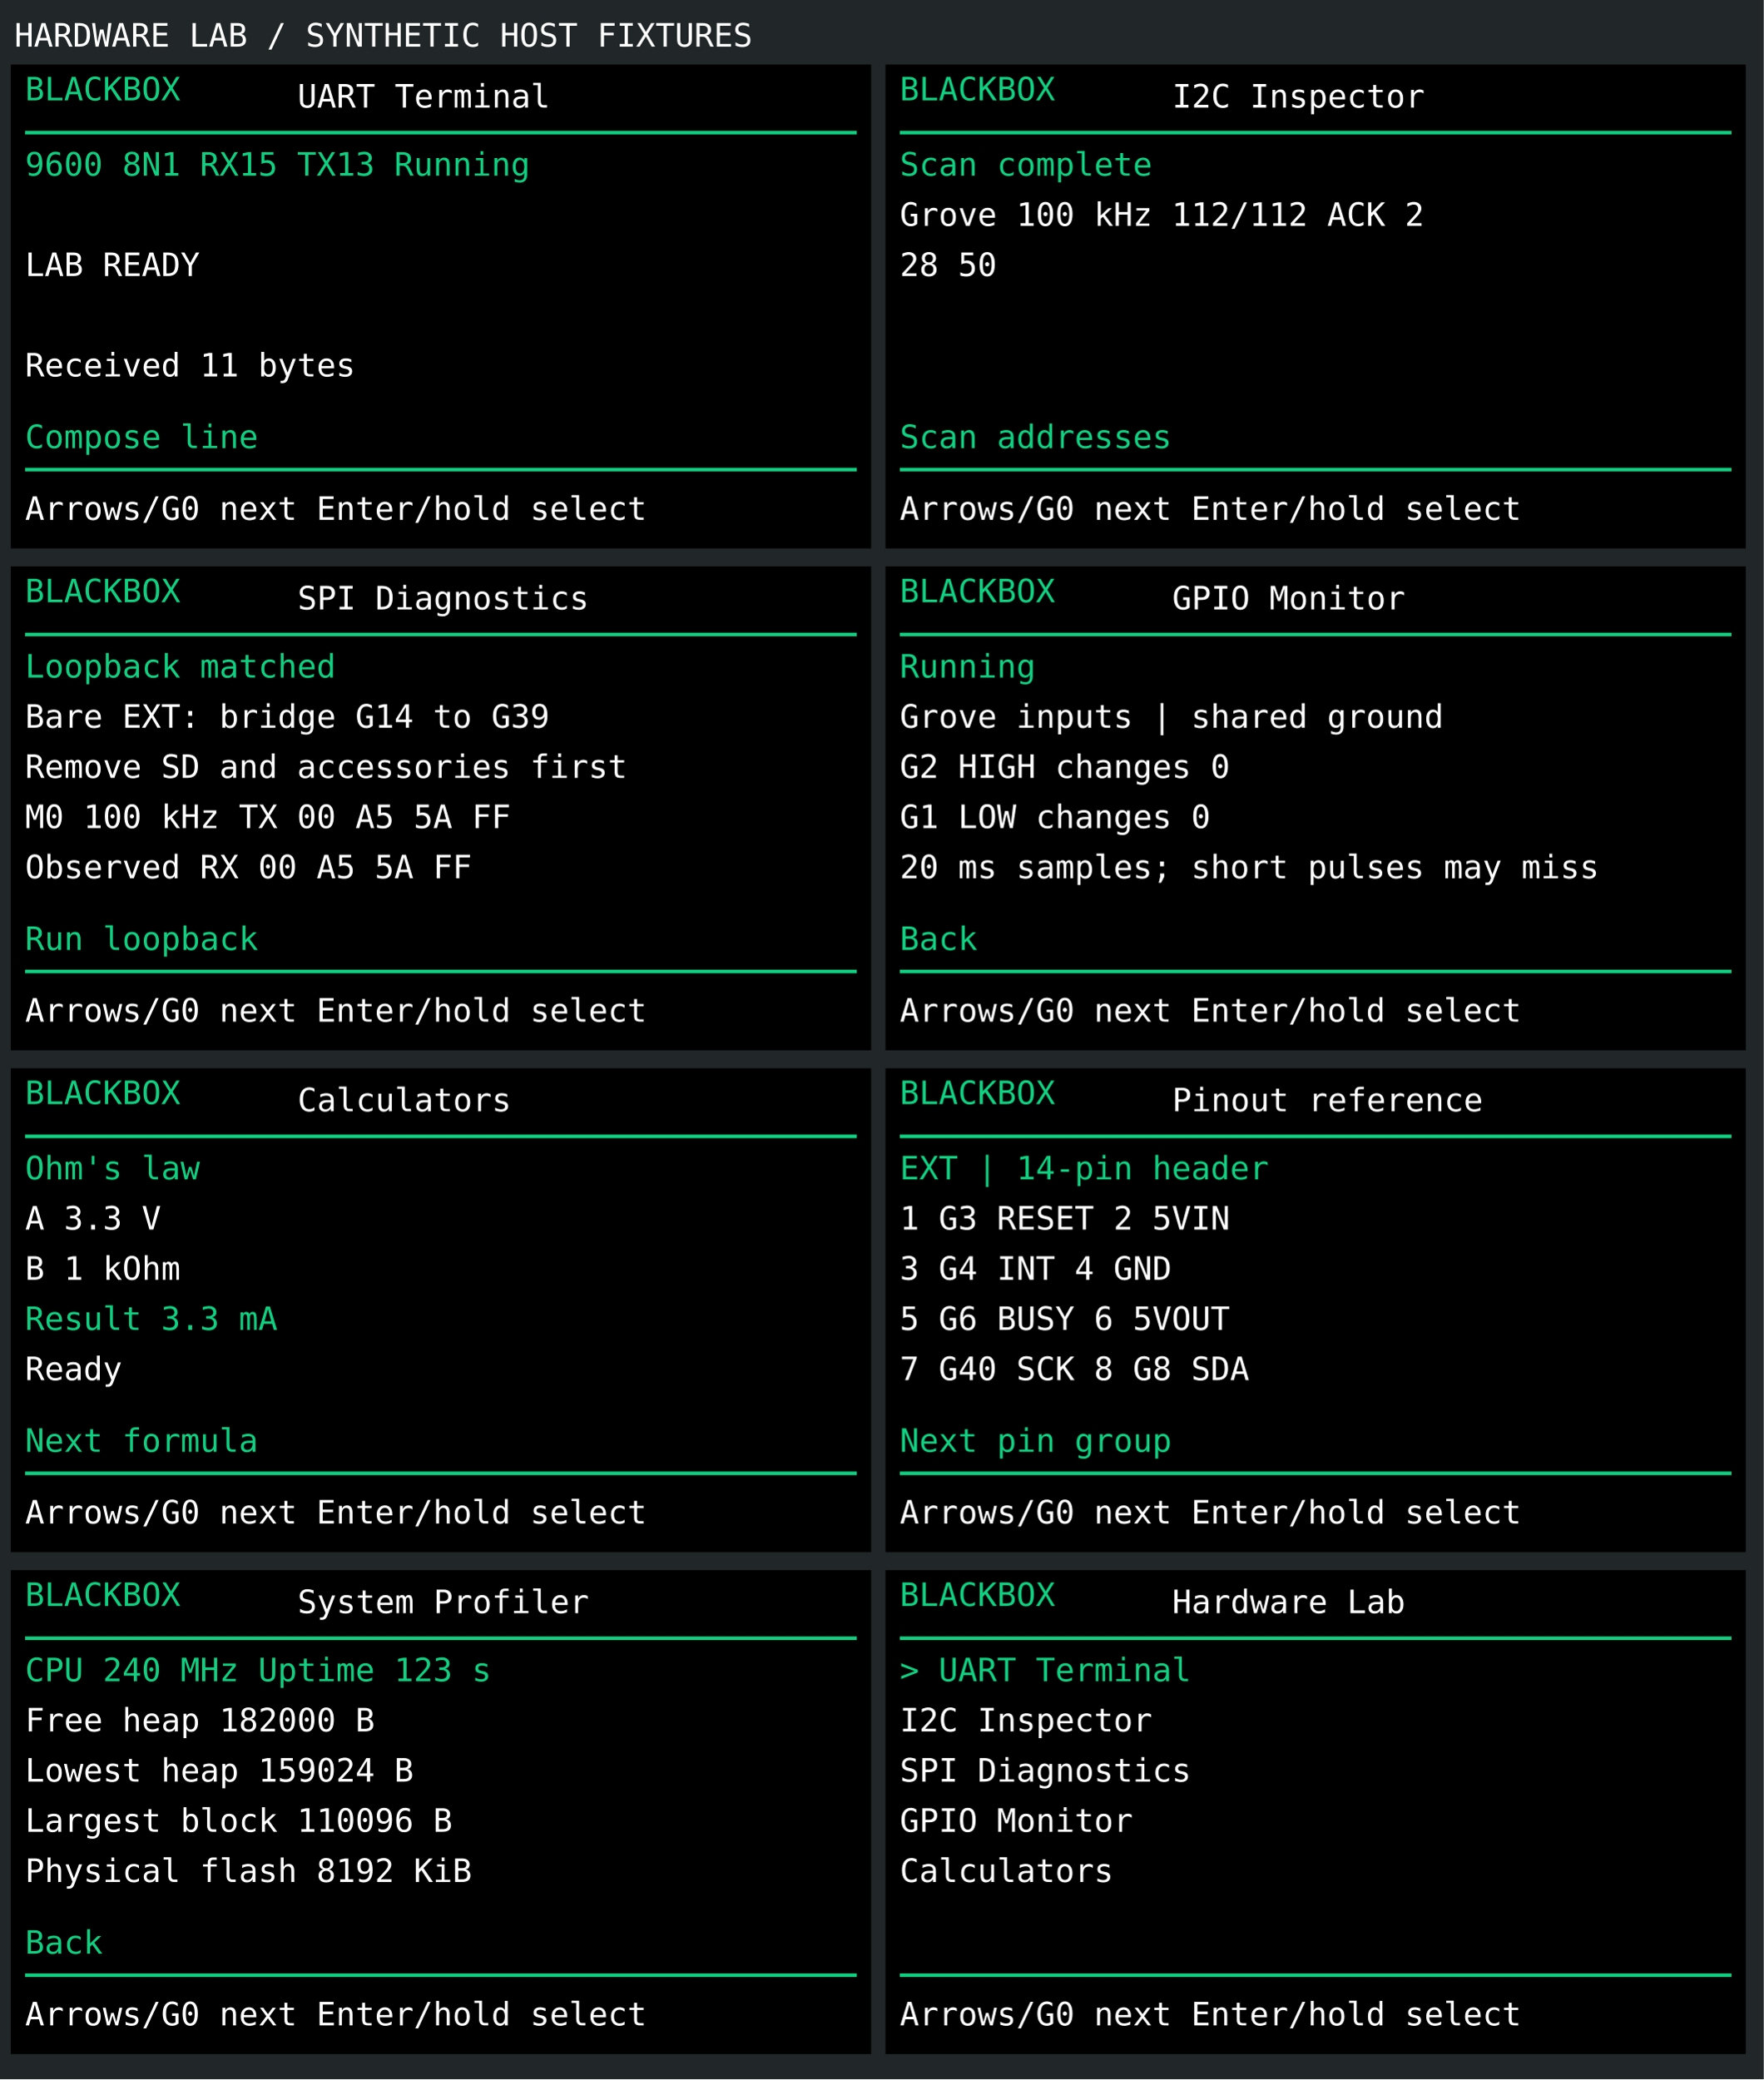
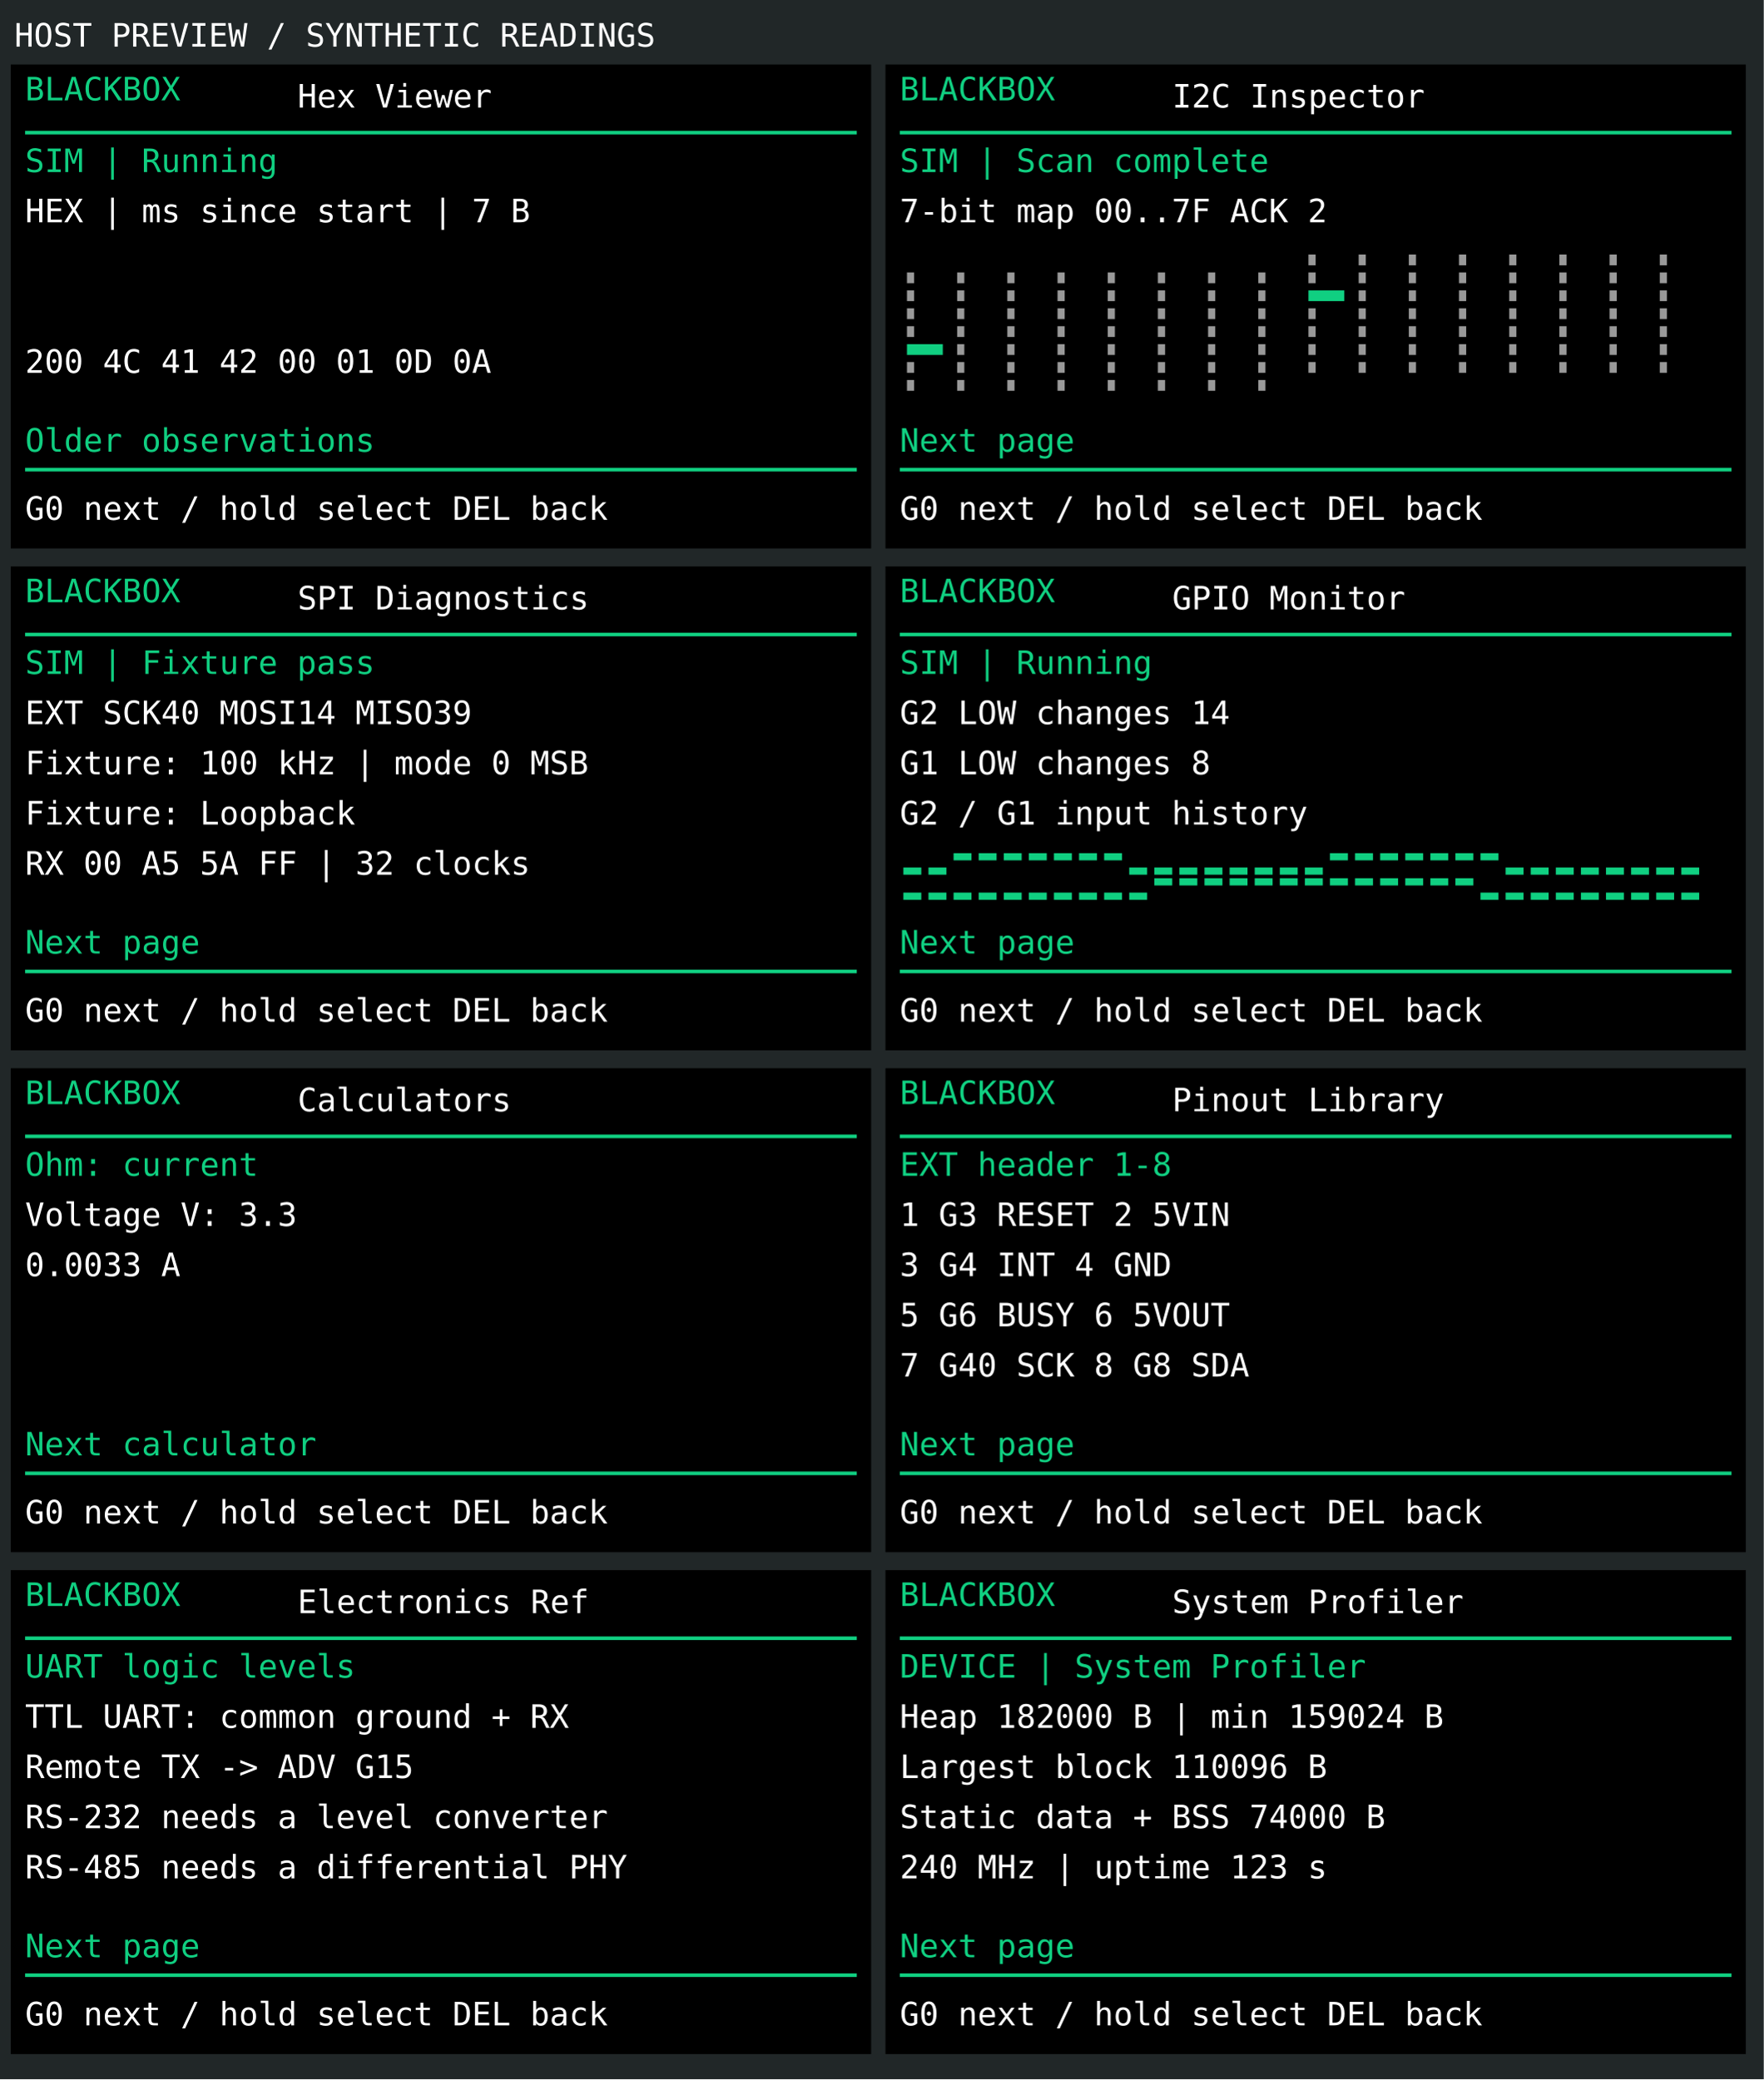
<svg xmlns="http://www.w3.org/2000/svg" width="984" height="1160" viewBox="0 0 492 580" font-family="monospace" font-size="9">
  <rect width="492" height="580" fill="#212728" />
-   <text x="4" y="13" fill="white">HARDWARE LAB / SYNTHETIC HOST FIXTURES</text>
+   <text x="4" y="13" fill="white">HOST PREVIEW / SYNTHETIC READINGS</text>
  <g transform="translate(3 18)">
    <rect width="240" height="135" />
    <path d="M4 19h232M4 113h232" stroke="#10cf81" />
    <text x="4" y="10" fill="#10cf81">BLACKBOX</text>
-     <text x="80" y="12" fill="white">UART Terminal</text>
-     <text x="4" y="127" fill="white">Arrows/G0 next  Enter/hold select</text>
-     <text x="4" y="31" fill="#10cf81">9600 8N1  RX15 TX13  Running</text>
-     <text x="4" y="45" fill="white" />
-     <text x="4" y="59" fill="white">LAB READY</text>
-     <text x="4" y="73" fill="white" />
-     <text x="4" y="87" fill="white">Received 11 bytes</text>
-     <text x="4" y="107" fill="#10cf81">Compose line</text>
+     <text x="80" y="12" fill="white">Hex Viewer</text>
+     <text x="4" y="127" fill="white">G0 next / hold select    DEL back</text>
+     <text x="4" y="30" fill="#10cf81">SIM | Running</text>
+     <text x="4" y="44" fill="white">HEX | ms since start | 7 B</text>
+     <text x="4" y="58" fill="white" />
+     <text x="4" y="72" fill="white" />
+     <text x="4" y="86" fill="white">  200 4C 41 42 00 01 0D 0A </text>
+     <text x="4" y="108" fill="#10cf81">Older observations</text>
  </g>
  <g transform="translate(247 18)">
    <rect width="240" height="135" />
    <path d="M4 19h232M4 113h232" stroke="#10cf81" />
    <text x="4" y="10" fill="#10cf81">BLACKBOX</text>
    <text x="80" y="12" fill="white">I2C Inspector</text>
-     <text x="4" y="127" fill="white">Arrows/G0 next  Enter/hold select</text>
-     <text x="4" y="31" fill="#10cf81">Scan complete</text>
-     <text x="4" y="45" fill="white">Grove 100 kHz   112/112   ACK 2</text>
-     <text x="4" y="59" fill="white">28 50 </text>
-     <text x="4" y="73" fill="white" />
-     <text x="4" y="87" fill="white" />
-     <text x="4" y="107" fill="#10cf81">Scan addresses</text>
+     <text x="4" y="127" fill="white">G0 next / hold select    DEL back</text>
+     <text x="4" y="30" fill="#10cf81">SIM | Scan complete</text>
+     <text x="4" y="44" fill="white">7-bit map  00..7F   ACK 2</text>
+     <rect x="118" y="53" width="2" height="3" fill="#999" />
+     <rect x="132" y="53" width="2" height="3" fill="#999" />
+     <rect x="146" y="53" width="2" height="3" fill="#999" />
+     <rect x="160" y="53" width="2" height="3" fill="#999" />
+     <rect x="174" y="53" width="2" height="3" fill="#999" />
+     <rect x="188" y="53" width="2" height="3" fill="#999" />
+     <rect x="202" y="53" width="2" height="3" fill="#999" />
+     <rect x="216" y="53" width="2" height="3" fill="#999" />
+     <rect x="6" y="58" width="2" height="3" fill="#999" />
+     <rect x="20" y="58" width="2" height="3" fill="#999" />
+     <rect x="34" y="58" width="2" height="3" fill="#999" />
+     <rect x="48" y="58" width="2" height="3" fill="#999" />
+     <rect x="62" y="58" width="2" height="3" fill="#999" />
+     <rect x="76" y="58" width="2" height="3" fill="#999" />
+     <rect x="90" y="58" width="2" height="3" fill="#999" />
+     <rect x="104" y="58" width="2" height="3" fill="#999" />
+     <rect x="118" y="58" width="2" height="3" fill="#999" />
+     <rect x="132" y="58" width="2" height="3" fill="#999" />
+     <rect x="146" y="58" width="2" height="3" fill="#999" />
+     <rect x="160" y="58" width="2" height="3" fill="#999" />
+     <rect x="174" y="58" width="2" height="3" fill="#999" />
+     <rect x="188" y="58" width="2" height="3" fill="#999" />
+     <rect x="202" y="58" width="2" height="3" fill="#999" />
+     <rect x="216" y="58" width="2" height="3" fill="#999" />
+     <rect x="6" y="63" width="2" height="3" fill="#999" />
+     <rect x="20" y="63" width="2" height="3" fill="#999" />
+     <rect x="34" y="63" width="2" height="3" fill="#999" />
+     <rect x="48" y="63" width="2" height="3" fill="#999" />
+     <rect x="62" y="63" width="2" height="3" fill="#999" />
+     <rect x="76" y="63" width="2" height="3" fill="#999" />
+     <rect x="90" y="63" width="2" height="3" fill="#999" />
+     <rect x="104" y="63" width="2" height="3" fill="#999" />
+     <rect x="118" y="63" width="10" height="3" fill="#10cf81" />
+     <rect x="132" y="63" width="2" height="3" fill="#999" />
+     <rect x="146" y="63" width="2" height="3" fill="#999" />
+     <rect x="160" y="63" width="2" height="3" fill="#999" />
+     <rect x="174" y="63" width="2" height="3" fill="#999" />
+     <rect x="188" y="63" width="2" height="3" fill="#999" />
+     <rect x="202" y="63" width="2" height="3" fill="#999" />
+     <rect x="216" y="63" width="2" height="3" fill="#999" />
+     <rect x="6" y="68" width="2" height="3" fill="#999" />
+     <rect x="20" y="68" width="2" height="3" fill="#999" />
+     <rect x="34" y="68" width="2" height="3" fill="#999" />
+     <rect x="48" y="68" width="2" height="3" fill="#999" />
+     <rect x="62" y="68" width="2" height="3" fill="#999" />
+     <rect x="76" y="68" width="2" height="3" fill="#999" />
+     <rect x="90" y="68" width="2" height="3" fill="#999" />
+     <rect x="104" y="68" width="2" height="3" fill="#999" />
+     <rect x="118" y="68" width="2" height="3" fill="#999" />
+     <rect x="132" y="68" width="2" height="3" fill="#999" />
+     <rect x="146" y="68" width="2" height="3" fill="#999" />
+     <rect x="160" y="68" width="2" height="3" fill="#999" />
+     <rect x="174" y="68" width="2" height="3" fill="#999" />
+     <rect x="188" y="68" width="2" height="3" fill="#999" />
+     <rect x="202" y="68" width="2" height="3" fill="#999" />
+     <rect x="216" y="68" width="2" height="3" fill="#999" />
+     <rect x="6" y="73" width="2" height="3" fill="#999" />
+     <rect x="20" y="73" width="2" height="3" fill="#999" />
+     <rect x="34" y="73" width="2" height="3" fill="#999" />
+     <rect x="48" y="73" width="2" height="3" fill="#999" />
+     <rect x="62" y="73" width="2" height="3" fill="#999" />
+     <rect x="76" y="73" width="2" height="3" fill="#999" />
+     <rect x="90" y="73" width="2" height="3" fill="#999" />
+     <rect x="104" y="73" width="2" height="3" fill="#999" />
+     <rect x="118" y="73" width="2" height="3" fill="#999" />
+     <rect x="132" y="73" width="2" height="3" fill="#999" />
+     <rect x="146" y="73" width="2" height="3" fill="#999" />
+     <rect x="160" y="73" width="2" height="3" fill="#999" />
+     <rect x="174" y="73" width="2" height="3" fill="#999" />
+     <rect x="188" y="73" width="2" height="3" fill="#999" />
+     <rect x="202" y="73" width="2" height="3" fill="#999" />
+     <rect x="216" y="73" width="2" height="3" fill="#999" />
+     <rect x="6" y="78" width="10" height="3" fill="#10cf81" />
+     <rect x="20" y="78" width="2" height="3" fill="#999" />
+     <rect x="34" y="78" width="2" height="3" fill="#999" />
+     <rect x="48" y="78" width="2" height="3" fill="#999" />
+     <rect x="62" y="78" width="2" height="3" fill="#999" />
+     <rect x="76" y="78" width="2" height="3" fill="#999" />
+     <rect x="90" y="78" width="2" height="3" fill="#999" />
+     <rect x="104" y="78" width="2" height="3" fill="#999" />
+     <rect x="118" y="78" width="2" height="3" fill="#999" />
+     <rect x="132" y="78" width="2" height="3" fill="#999" />
+     <rect x="146" y="78" width="2" height="3" fill="#999" />
+     <rect x="160" y="78" width="2" height="3" fill="#999" />
+     <rect x="174" y="78" width="2" height="3" fill="#999" />
+     <rect x="188" y="78" width="2" height="3" fill="#999" />
+     <rect x="202" y="78" width="2" height="3" fill="#999" />
+     <rect x="216" y="78" width="2" height="3" fill="#999" />
+     <rect x="6" y="83" width="2" height="3" fill="#999" />
+     <rect x="20" y="83" width="2" height="3" fill="#999" />
+     <rect x="34" y="83" width="2" height="3" fill="#999" />
+     <rect x="48" y="83" width="2" height="3" fill="#999" />
+     <rect x="62" y="83" width="2" height="3" fill="#999" />
+     <rect x="76" y="83" width="2" height="3" fill="#999" />
+     <rect x="90" y="83" width="2" height="3" fill="#999" />
+     <rect x="104" y="83" width="2" height="3" fill="#999" />
+     <rect x="118" y="83" width="2" height="3" fill="#999" />
+     <rect x="132" y="83" width="2" height="3" fill="#999" />
+     <rect x="146" y="83" width="2" height="3" fill="#999" />
+     <rect x="160" y="83" width="2" height="3" fill="#999" />
+     <rect x="174" y="83" width="2" height="3" fill="#999" />
+     <rect x="188" y="83" width="2" height="3" fill="#999" />
+     <rect x="202" y="83" width="2" height="3" fill="#999" />
+     <rect x="216" y="83" width="2" height="3" fill="#999" />
+     <rect x="6" y="88" width="2" height="3" fill="#999" />
+     <rect x="20" y="88" width="2" height="3" fill="#999" />
+     <rect x="34" y="88" width="2" height="3" fill="#999" />
+     <rect x="48" y="88" width="2" height="3" fill="#999" />
+     <rect x="62" y="88" width="2" height="3" fill="#999" />
+     <rect x="76" y="88" width="2" height="3" fill="#999" />
+     <rect x="90" y="88" width="2" height="3" fill="#999" />
+     <rect x="104" y="88" width="2" height="3" fill="#999" />
+     <text x="4" y="108" fill="#10cf81">Next page</text>
  </g>
  <g transform="translate(3 158)">
    <rect width="240" height="135" />
    <path d="M4 19h232M4 113h232" stroke="#10cf81" />
    <text x="4" y="10" fill="#10cf81">BLACKBOX</text>
    <text x="80" y="12" fill="white">SPI Diagnostics</text>
-     <text x="4" y="127" fill="white">Arrows/G0 next  Enter/hold select</text>
-     <text x="4" y="31" fill="#10cf81">Loopback matched</text>
-     <text x="4" y="45" fill="white">Bare EXT: bridge G14 to G39</text>
-     <text x="4" y="59" fill="white">Remove SD and accessories first</text>
-     <text x="4" y="73" fill="white">M0 100 kHz   TX 00 A5 5A FF</text>
-     <text x="4" y="87" fill="white">Observed RX     00 A5 5A FF</text>
-     <text x="4" y="107" fill="#10cf81">Run loopback</text>
+     <text x="4" y="127" fill="white">G0 next / hold select    DEL back</text>
+     <text x="4" y="30" fill="#10cf81">SIM | Fixture pass</text>
+     <text x="4" y="44" fill="white">EXT SCK40 MOSI14 MISO39</text>
+     <text x="4" y="58" fill="white">Fixture: 100 kHz | mode 0 MSB</text>
+     <text x="4" y="72" fill="white">Fixture: Loopback</text>
+     <text x="4" y="86" fill="white">RX 00 A5 5A FF | 32 clocks</text>
+     <text x="4" y="108" fill="#10cf81">Next page</text>
  </g>
  <g transform="translate(247 158)">
    <rect width="240" height="135" />
    <path d="M4 19h232M4 113h232" stroke="#10cf81" />
    <text x="4" y="10" fill="#10cf81">BLACKBOX</text>
    <text x="80" y="12" fill="white">GPIO Monitor</text>
-     <text x="4" y="127" fill="white">Arrows/G0 next  Enter/hold select</text>
-     <text x="4" y="31" fill="#10cf81">Running</text>
-     <text x="4" y="45" fill="white">Grove inputs | shared ground</text>
-     <text x="4" y="59" fill="white">G2   HIGH   changes 0</text>
-     <text x="4" y="73" fill="white">G1   LOW   changes 0</text>
-     <text x="4" y="87" fill="white">20 ms samples; short pulses may miss</text>
-     <text x="4" y="107" fill="#10cf81">Back</text>
+     <text x="4" y="127" fill="white">G0 next / hold select    DEL back</text>
+     <text x="4" y="30" fill="#10cf81">SIM | Running</text>
+     <text x="4" y="44" fill="white">G2  LOW   changes 14</text>
+     <text x="4" y="58" fill="white">G1  LOW   changes 8</text>
+     <text x="4" y="72" fill="white">G2 / G1 input history</text>
+     <rect x="5" y="84" width="5" height="2" fill="#10cf81" />
+     <rect x="5" y="91" width="5" height="2" fill="#10cf81" />
+     <rect x="12" y="84" width="5" height="2" fill="#10cf81" />
+     <rect x="12" y="91" width="5" height="2" fill="#10cf81" />
+     <rect x="19" y="80" width="5" height="2" fill="#10cf81" />
+     <rect x="19" y="91" width="5" height="2" fill="#10cf81" />
+     <rect x="26" y="80" width="5" height="2" fill="#10cf81" />
+     <rect x="26" y="91" width="5" height="2" fill="#10cf81" />
+     <rect x="33" y="80" width="5" height="2" fill="#10cf81" />
+     <rect x="33" y="91" width="5" height="2" fill="#10cf81" />
+     <rect x="40" y="80" width="5" height="2" fill="#10cf81" />
+     <rect x="40" y="91" width="5" height="2" fill="#10cf81" />
+     <rect x="47" y="80" width="5" height="2" fill="#10cf81" />
+     <rect x="47" y="91" width="5" height="2" fill="#10cf81" />
+     <rect x="54" y="80" width="5" height="2" fill="#10cf81" />
+     <rect x="54" y="91" width="5" height="2" fill="#10cf81" />
+     <rect x="61" y="80" width="5" height="2" fill="#10cf81" />
+     <rect x="61" y="91" width="5" height="2" fill="#10cf81" />
+     <rect x="68" y="84" width="5" height="2" fill="#10cf81" />
+     <rect x="68" y="91" width="5" height="2" fill="#10cf81" />
+     <rect x="75" y="84" width="5" height="2" fill="#10cf81" />
+     <rect x="75" y="87" width="5" height="2" fill="#10cf81" />
+     <rect x="82" y="84" width="5" height="2" fill="#10cf81" />
+     <rect x="82" y="87" width="5" height="2" fill="#10cf81" />
+     <rect x="89" y="84" width="5" height="2" fill="#10cf81" />
+     <rect x="89" y="87" width="5" height="2" fill="#10cf81" />
+     <rect x="96" y="84" width="5" height="2" fill="#10cf81" />
+     <rect x="96" y="87" width="5" height="2" fill="#10cf81" />
+     <rect x="103" y="84" width="5" height="2" fill="#10cf81" />
+     <rect x="103" y="87" width="5" height="2" fill="#10cf81" />
+     <rect x="110" y="84" width="5" height="2" fill="#10cf81" />
+     <rect x="110" y="87" width="5" height="2" fill="#10cf81" />
+     <rect x="117" y="84" width="5" height="2" fill="#10cf81" />
+     <rect x="117" y="87" width="5" height="2" fill="#10cf81" />
+     <rect x="124" y="80" width="5" height="2" fill="#10cf81" />
+     <rect x="124" y="87" width="5" height="2" fill="#10cf81" />
+     <rect x="131" y="80" width="5" height="2" fill="#10cf81" />
+     <rect x="131" y="87" width="5" height="2" fill="#10cf81" />
+     <rect x="138" y="80" width="5" height="2" fill="#10cf81" />
+     <rect x="138" y="87" width="5" height="2" fill="#10cf81" />
+     <rect x="145" y="80" width="5" height="2" fill="#10cf81" />
+     <rect x="145" y="87" width="5" height="2" fill="#10cf81" />
+     <rect x="152" y="80" width="5" height="2" fill="#10cf81" />
+     <rect x="152" y="87" width="5" height="2" fill="#10cf81" />
+     <rect x="159" y="80" width="5" height="2" fill="#10cf81" />
+     <rect x="159" y="87" width="5" height="2" fill="#10cf81" />
+     <rect x="166" y="80" width="5" height="2" fill="#10cf81" />
+     <rect x="166" y="91" width="5" height="2" fill="#10cf81" />
+     <rect x="173" y="84" width="5" height="2" fill="#10cf81" />
+     <rect x="173" y="91" width="5" height="2" fill="#10cf81" />
+     <rect x="180" y="84" width="5" height="2" fill="#10cf81" />
+     <rect x="180" y="91" width="5" height="2" fill="#10cf81" />
+     <rect x="187" y="84" width="5" height="2" fill="#10cf81" />
+     <rect x="187" y="91" width="5" height="2" fill="#10cf81" />
+     <rect x="194" y="84" width="5" height="2" fill="#10cf81" />
+     <rect x="194" y="91" width="5" height="2" fill="#10cf81" />
+     <rect x="201" y="84" width="5" height="2" fill="#10cf81" />
+     <rect x="201" y="91" width="5" height="2" fill="#10cf81" />
+     <rect x="208" y="84" width="5" height="2" fill="#10cf81" />
+     <rect x="208" y="91" width="5" height="2" fill="#10cf81" />
+     <rect x="215" y="84" width="5" height="2" fill="#10cf81" />
+     <rect x="215" y="91" width="5" height="2" fill="#10cf81" />
+     <rect x="222" y="84" width="5" height="2" fill="#10cf81" />
+     <rect x="222" y="91" width="5" height="2" fill="#10cf81" />
+     <text x="4" y="108" fill="#10cf81">Next page</text>
  </g>
  <g transform="translate(3 298)">
    <rect width="240" height="135" />
    <path d="M4 19h232M4 113h232" stroke="#10cf81" />
    <text x="4" y="10" fill="#10cf81">BLACKBOX</text>
    <text x="80" y="12" fill="white">Calculators</text>
-     <text x="4" y="127" fill="white">Arrows/G0 next  Enter/hold select</text>
-     <text x="4" y="31" fill="#10cf81">Ohm's law</text>
-     <text x="4" y="45" fill="white">A  3.3 V</text>
-     <text x="4" y="59" fill="white">B  1 kOhm</text>
-     <text x="4" y="73" fill="#10cf81">Result   3.3 mA</text>
-     <text x="4" y="87" fill="white">Ready</text>
-     <text x="4" y="107" fill="#10cf81">Next formula</text>
+     <text x="4" y="127" fill="white">G0 next / hold select    DEL back</text>
+     <text x="4" y="30" fill="#10cf81">Ohm: current</text>
+     <text x="4" y="44" fill="white">Voltage V: 3.3</text>
+     <text x="4" y="58" fill="white">0.0033 A</text>
+     <text x="4" y="72" fill="white" />
+     <text x="4" y="86" fill="white" />
+     <text x="4" y="108" fill="#10cf81">Next calculator</text>
  </g>
  <g transform="translate(247 298)">
    <rect width="240" height="135" />
    <path d="M4 19h232M4 113h232" stroke="#10cf81" />
    <text x="4" y="10" fill="#10cf81">BLACKBOX</text>
-     <text x="80" y="12" fill="white">Pinout reference</text>
-     <text x="4" y="127" fill="white">Arrows/G0 next  Enter/hold select</text>
-     <text x="4" y="31" fill="#10cf81">EXT | 14-pin header</text>
-     <text x="4" y="45" fill="white">1 G3 RESET     2 5VIN</text>
-     <text x="4" y="59" fill="white">3 G4 INT       4 GND</text>
-     <text x="4" y="73" fill="white">5 G6 BUSY      6 5VOUT</text>
-     <text x="4" y="87" fill="white">7 G40 SCK      8 G8 SDA</text>
-     <text x="4" y="107" fill="#10cf81">Next pin group</text>
+     <text x="80" y="12" fill="white">Pinout Library</text>
+     <text x="4" y="127" fill="white">G0 next / hold select    DEL back</text>
+     <text x="4" y="30" fill="#10cf81">EXT header 1-8</text>
+     <text x="4" y="44" fill="white">1 G3 RESET     2 5VIN</text>
+     <text x="4" y="58" fill="white">3 G4 INT       4 GND</text>
+     <text x="4" y="72" fill="white">5 G6 BUSY      6 5VOUT</text>
+     <text x="4" y="86" fill="white">7 G40 SCK      8 G8 SDA</text>
+     <text x="4" y="108" fill="#10cf81">Next page</text>
  </g>
  <g transform="translate(3 438)">
    <rect width="240" height="135" />
    <path d="M4 19h232M4 113h232" stroke="#10cf81" />
    <text x="4" y="10" fill="#10cf81">BLACKBOX</text>
+     <text x="80" y="12" fill="white">Electronics Ref</text>
+     <text x="4" y="127" fill="white">G0 next / hold select    DEL back</text>
+     <text x="4" y="30" fill="#10cf81">UART logic levels</text>
+     <text x="4" y="44" fill="white">TTL UART: common ground + RX</text>
+     <text x="4" y="58" fill="white">Remote TX -&gt; ADV G15</text>
+     <text x="4" y="72" fill="white">RS-232 needs a level converter</text>
+     <text x="4" y="86" fill="white">RS-485 needs a differential PHY</text>
+     <text x="4" y="108" fill="#10cf81">Next page</text>
+   </g>
+   <g transform="translate(247 438)">
+     <rect width="240" height="135" />
+     <path d="M4 19h232M4 113h232" stroke="#10cf81" />
+     <text x="4" y="10" fill="#10cf81">BLACKBOX</text>
    <text x="80" y="12" fill="white">System Profiler</text>
-     <text x="4" y="127" fill="white">Arrows/G0 next  Enter/hold select</text>
-     <text x="4" y="31" fill="#10cf81">CPU 240 MHz   Uptime 123 s</text>
-     <text x="4" y="45" fill="white">Free heap       182000 B</text>
-     <text x="4" y="59" fill="white">Lowest heap     159024 B</text>
-     <text x="4" y="73" fill="white">Largest block   110096 B</text>
-     <text x="4" y="87" fill="white">Physical flash  8192 KiB</text>
-     <text x="4" y="107" fill="#10cf81">Back</text>
-   </g>
-   <g transform="translate(247 438)">
-     <rect width="240" height="135" />
-     <path d="M4 19h232M4 113h232" stroke="#10cf81" />
-     <text x="4" y="10" fill="#10cf81">BLACKBOX</text>
-     <text x="80" y="12" fill="white">Hardware Lab</text>
-     <text x="4" y="127" fill="white">Arrows/G0 next  Enter/hold select</text>
-     <text x="4" y="31" fill="#10cf81">&gt; UART Terminal</text>
-     <text x="4" y="45" fill="white">  I2C Inspector</text>
-     <text x="4" y="59" fill="white">  SPI Diagnostics</text>
-     <text x="4" y="73" fill="white">  GPIO Monitor</text>
-     <text x="4" y="87" fill="white">  Calculators</text>
+     <text x="4" y="127" fill="white">G0 next / hold select    DEL back</text>
+     <text x="4" y="30" fill="#10cf81">DEVICE | System Profiler</text>
+     <text x="4" y="44" fill="white">Heap 182000 B | min 159024 B</text>
+     <text x="4" y="58" fill="white">Largest block 110096 B</text>
+     <text x="4" y="72" fill="white">Static data + BSS 74000 B</text>
+     <text x="4" y="86" fill="white">240 MHz | uptime 123 s</text>
+     <text x="4" y="108" fill="#10cf81">Next page</text>
  </g>
</svg>
